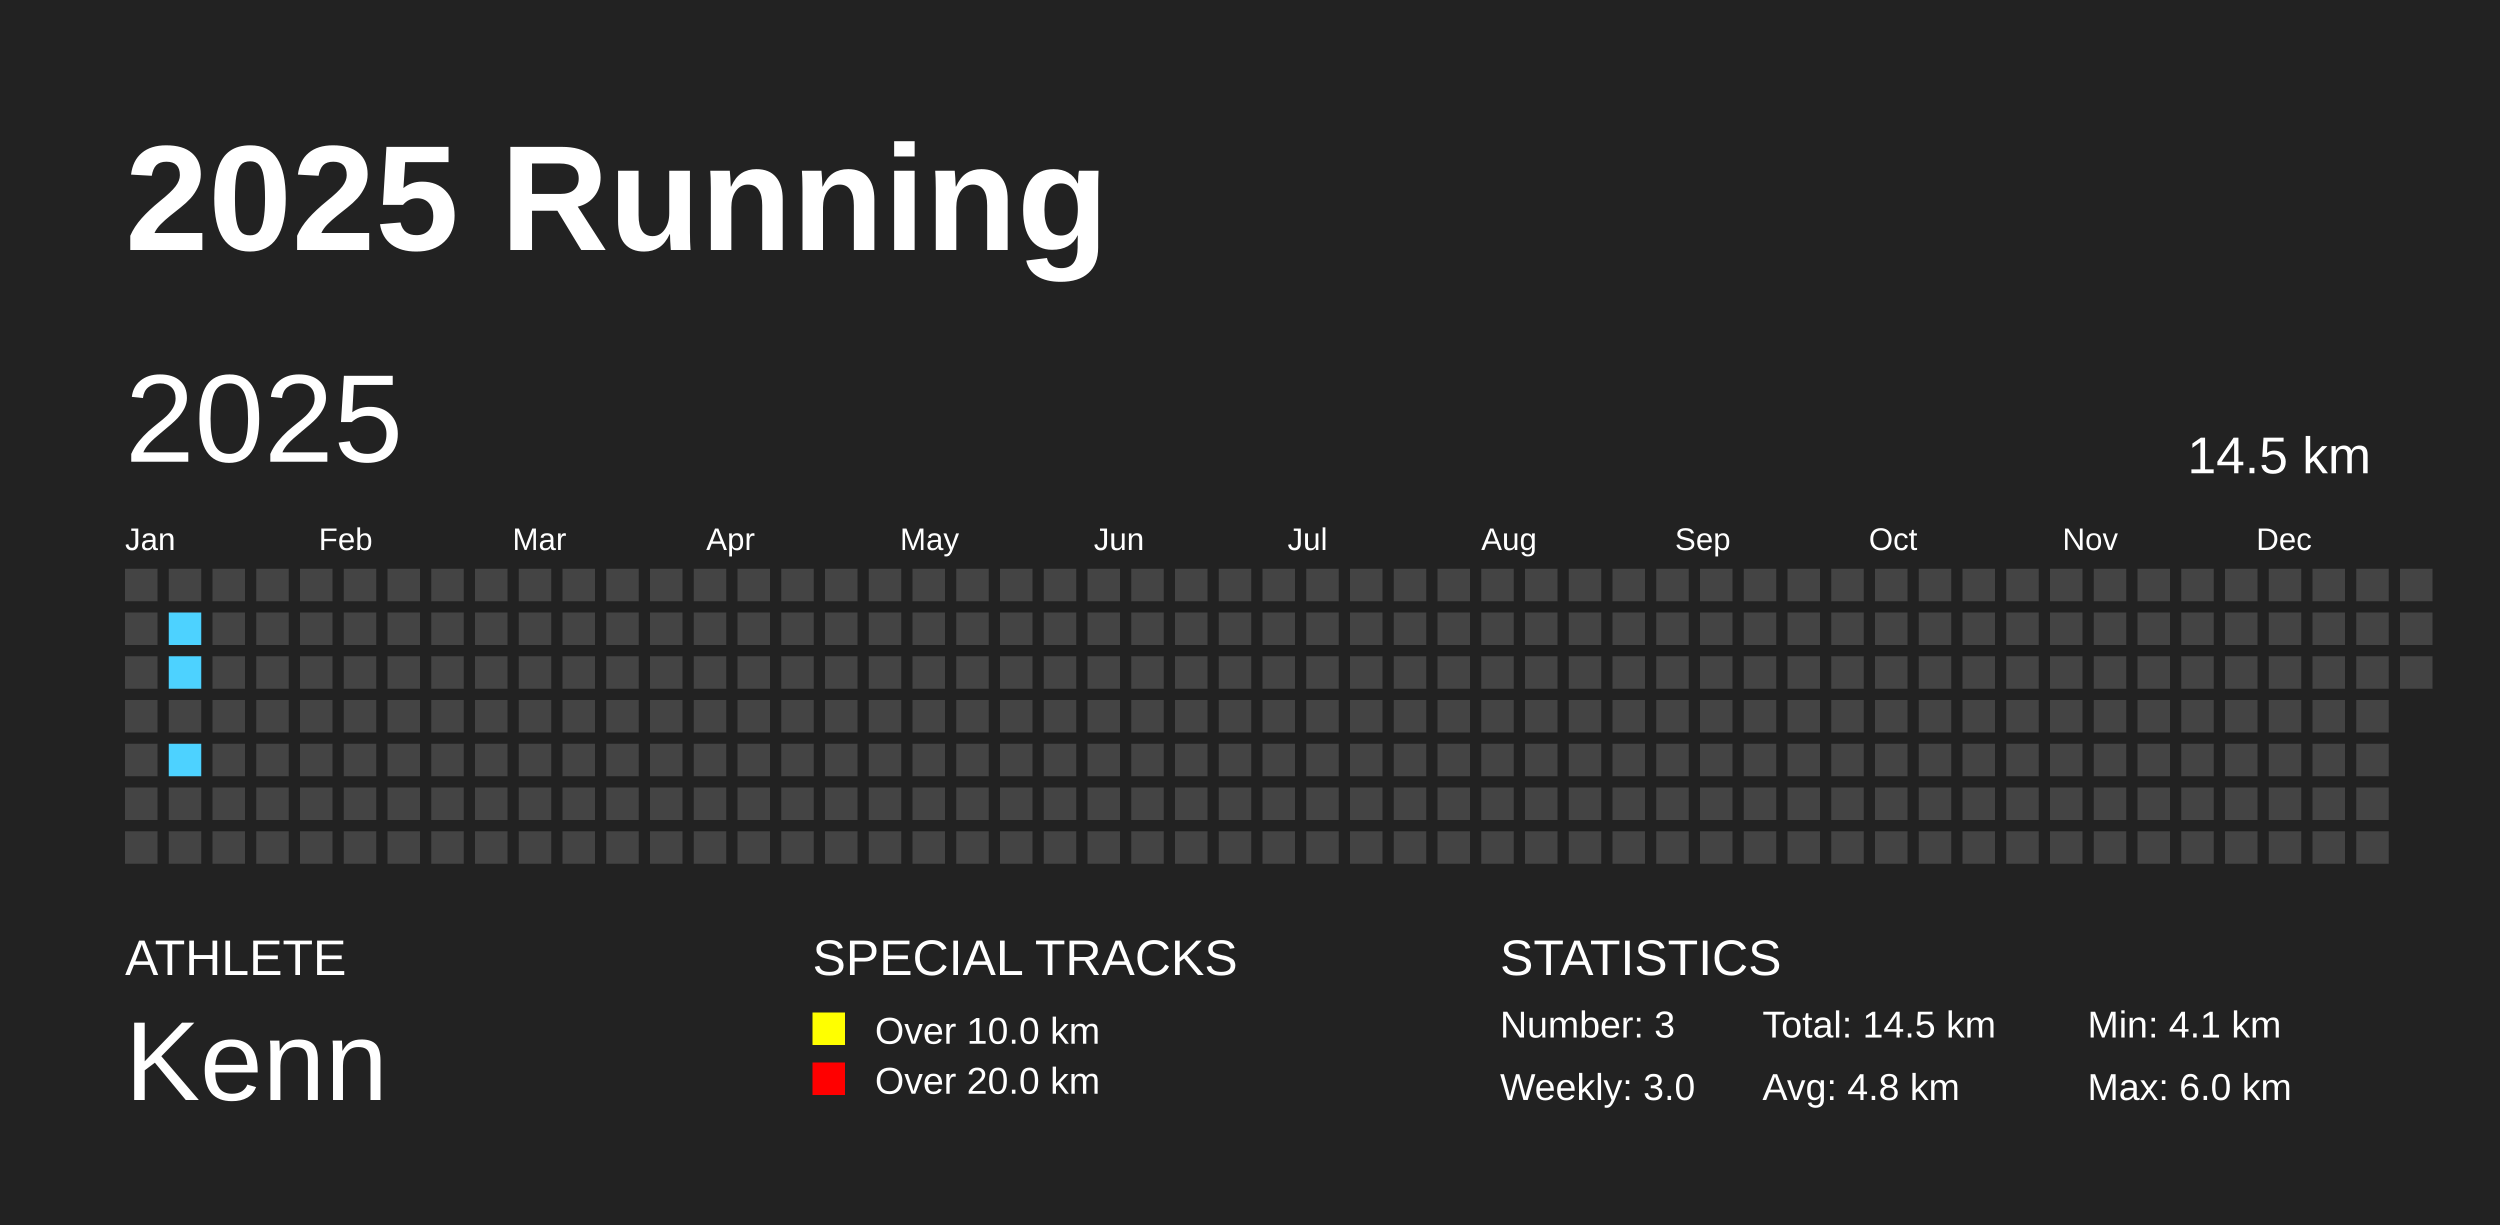
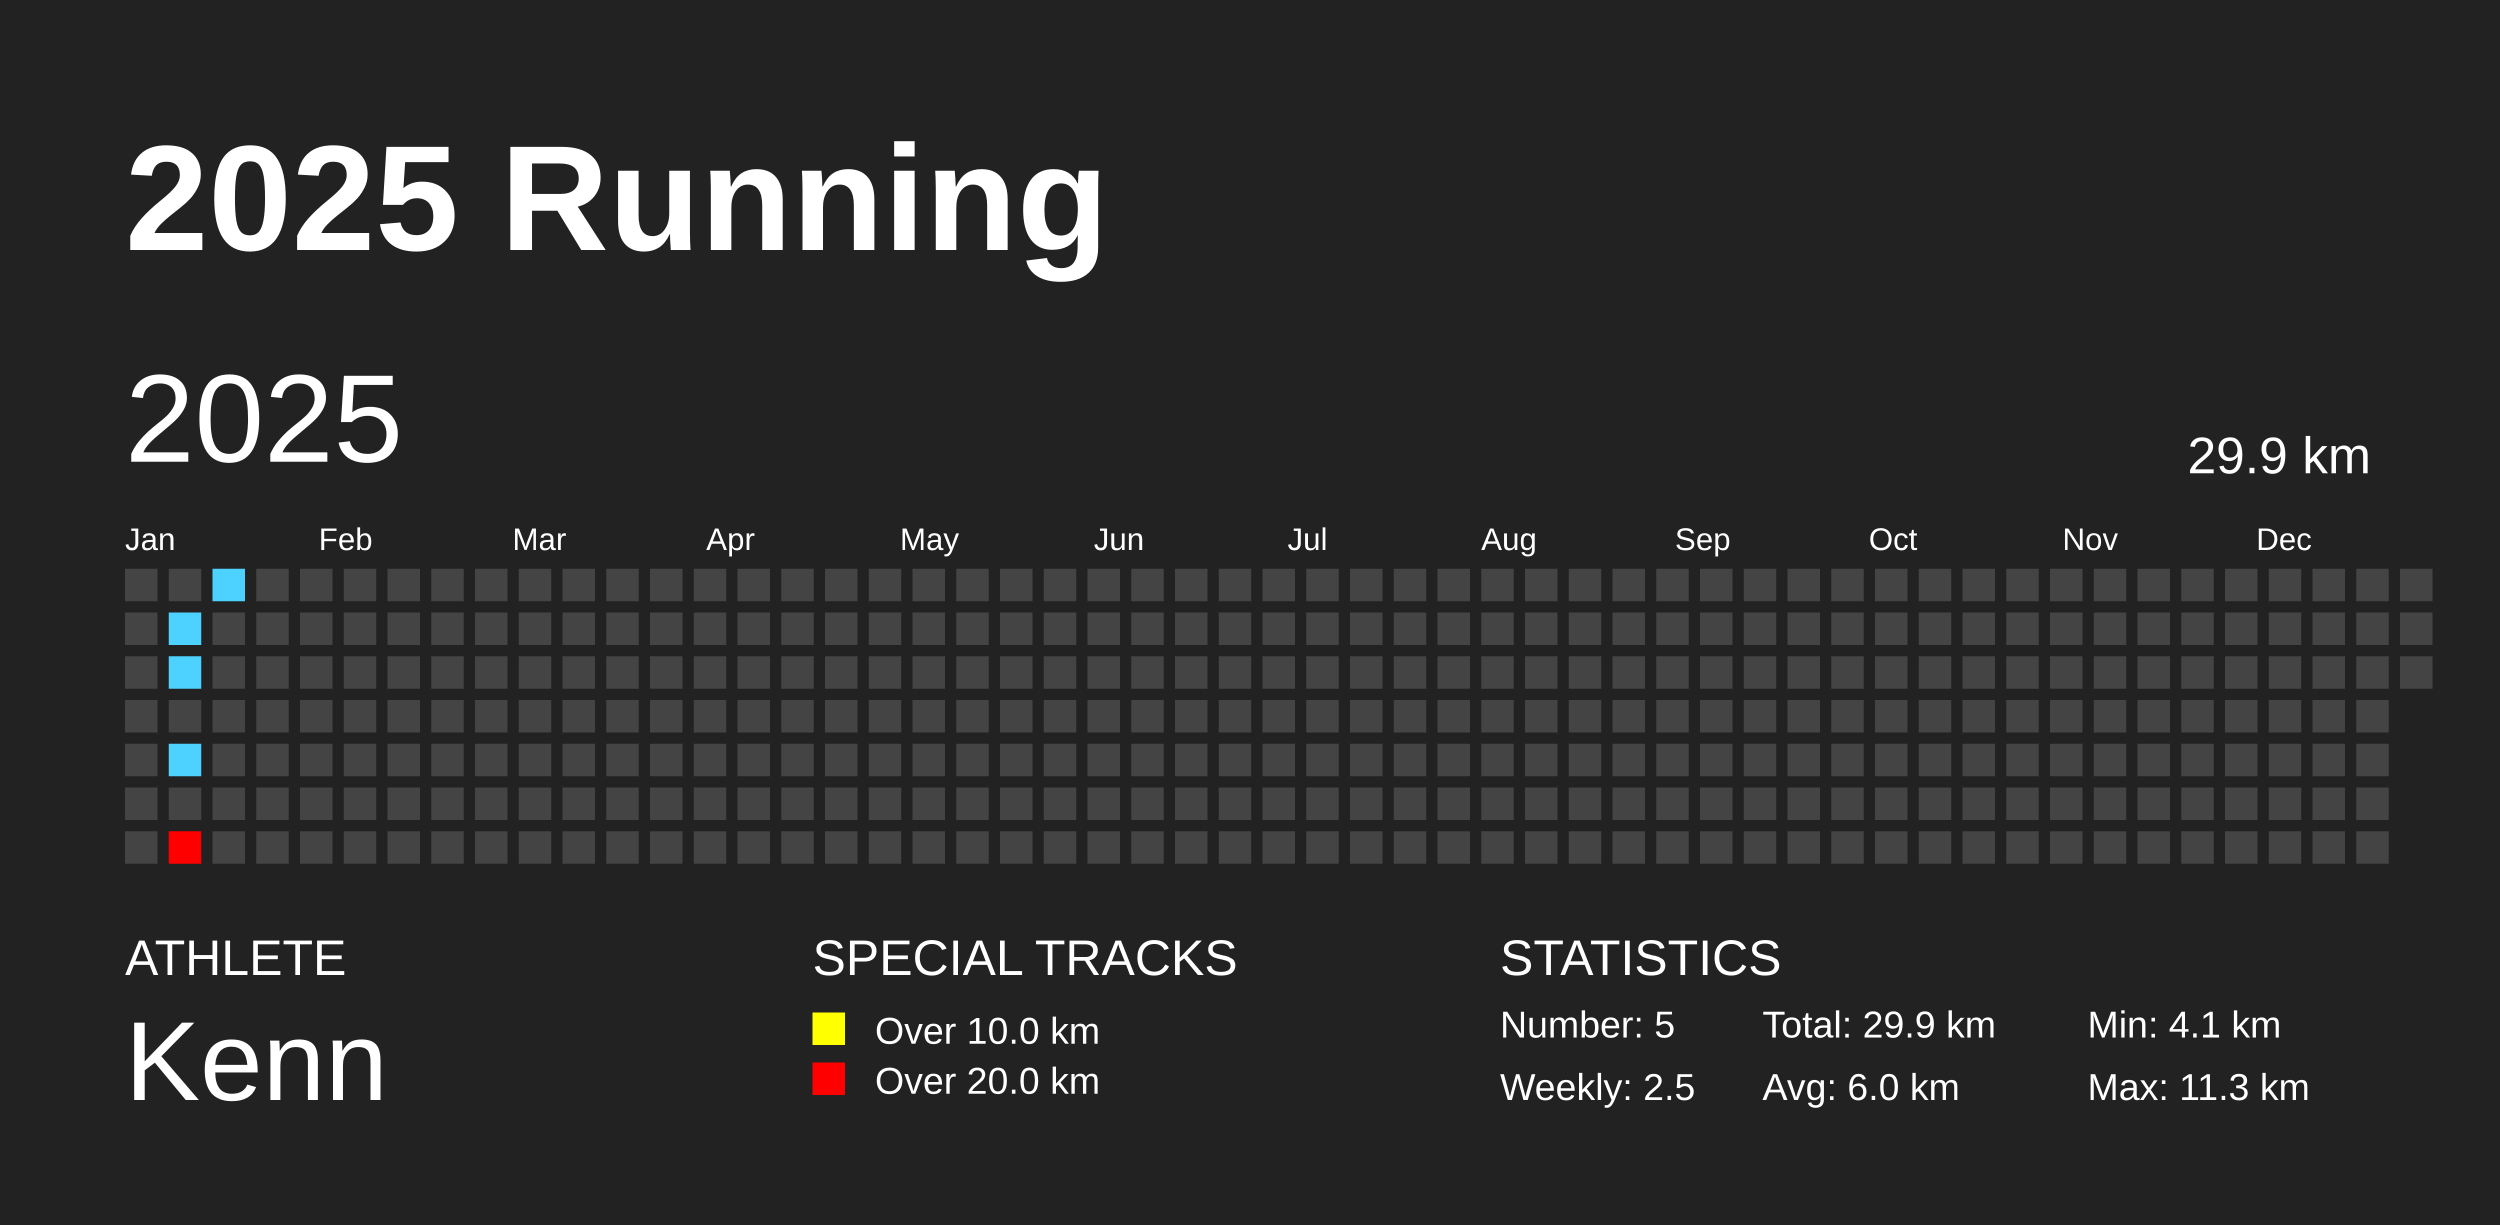
<svg xmlns="http://www.w3.org/2000/svg" baseProfile="full" height="98mm" version="1.1" viewBox="0,0,200,98" width="200mm">
  <defs />
  <rect fill="#222222" height="98" width="200" x="0" y="0" />
  <text fill="#FFFFFF" style="font-size:12px; font-family:Arial; font-weight:bold;" x="10" y="20">2025 Running</text>
  <text fill="#FFFFFF" style="font-size:4px; font-family:Arial" x="10" y="78">ATHLETE</text>
  <text fill="#FFFFFF" style="font-size:9px; font-family:Arial" x="10" y="88">Kenn</text>
  <text fill="#FFFFFF" style="font-size:4px; font-family:Arial" x="65" y="78">SPECIAL TRACKS</text>
  <rect fill="yellow" height="2.6" width="2.6" x="65" y="81" />
  <text fill="#FFFFFF" style="font-size:3px; font-family:Arial" x="70" y="83.5">Over 10.0 km</text>
  <rect fill="red" height="2.6" width="2.6" x="65" y="85" />
  <text fill="#FFFFFF" style="font-size:3px; font-family:Arial" x="70" y="87.5">Over 20.0 km</text>
  <text fill="#FFFFFF" style="font-size:4px; font-family:Arial" x="120" y="78">STATISTICS</text>
-   <text fill="#FFFFFF" style="font-size:3px; font-family:Arial" x="120" y="83">Number: 3</text>
-   <text fill="#FFFFFF" style="font-size:3px; font-family:Arial" x="120" y="88">Weekly: 3.0</text>
-   <text fill="#FFFFFF" style="font-size:3px; font-family:Arial" x="141" y="83">Total: 14.5 km</text>
-   <text fill="#FFFFFF" style="font-size:3px; font-family:Arial" x="141" y="88">Avg: 4.8 km</text>
+   <text fill="#FFFFFF" style="font-size:3px; font-family:Arial" x="120" y="83">Number: 5</text>
+   <text fill="#FFFFFF" style="font-size:3px; font-family:Arial" x="120" y="88">Weekly: 2.5</text>
+   <text fill="#FFFFFF" style="font-size:3px; font-family:Arial" x="141" y="83">Total: 29.9 km</text>
+   <text fill="#FFFFFF" style="font-size:3px; font-family:Arial" x="141" y="88">Avg: 6.0 km</text>
  <text fill="#FFFFFF" style="font-size:3px; font-family:Arial" x="167" y="83">Min: 4.1 km</text>
-   <text fill="#FFFFFF" style="font-size:3px; font-family:Arial" x="167" y="88">Max: 6.0 km</text>
+   <text fill="#FFFFFF" style="font-size:3px; font-family:Arial" x="167" y="88">Max: 11.3 km</text>
  <text dominant-baseline="hanging" fill="#FFFFFF" style="font-size:10.0px; font-family:Arial;" x="10" y="30">2025</text>
-   <text dominant-baseline="hanging" fill="#FFFFFF" style="font-size:4.125px; font-family:Arial;" x="175" y="35">14.5 km</text>
+   <text dominant-baseline="hanging" fill="#FFFFFF" style="font-size:4.125px; font-family:Arial;" x="175" y="35">29.9 km</text>
  <text fill="#FFFFFF" style="font-size:2.5px; font-family:Arial" x="10.0" y="44">Jan</text>
  <text fill="#FFFFFF" style="font-size:2.5px; font-family:Arial" x="25.5" y="44">Feb</text>
  <text fill="#FFFFFF" style="font-size:2.5px; font-family:Arial" x="41.0" y="44">Mar</text>
  <text fill="#FFFFFF" style="font-size:2.5px; font-family:Arial" x="56.5" y="44">Apr</text>
  <text fill="#FFFFFF" style="font-size:2.5px; font-family:Arial" x="72.0" y="44">May</text>
  <text fill="#FFFFFF" style="font-size:2.5px; font-family:Arial" x="87.5" y="44">Jun</text>
  <text fill="#FFFFFF" style="font-size:2.5px; font-family:Arial" x="103.0" y="44">Jul</text>
  <text fill="#FFFFFF" style="font-size:2.5px; font-family:Arial" x="118.5" y="44">Aug</text>
  <text fill="#FFFFFF" style="font-size:2.5px; font-family:Arial" x="134.0" y="44">Sep</text>
  <text fill="#FFFFFF" style="font-size:2.5px; font-family:Arial" x="149.5" y="44">Oct</text>
  <text fill="#FFFFFF" style="font-size:2.5px; font-family:Arial" x="165.0" y="44">Nov</text>
  <text fill="#FFFFFF" style="font-size:2.5px; font-family:Arial" x="180.5" y="44">Dec</text>
  <rect fill="#444444" height="2.6" width="2.6" x="10.0" y="45.5" />
  <rect fill="#444444" height="2.6" width="2.6" x="10.0" y="49.0" />
  <rect fill="#444444" height="2.6" width="2.6" x="10.0" y="52.5" />
  <rect fill="#444444" height="2.6" width="2.6" x="10.0" y="56.0" />
  <rect fill="#444444" height="2.6" width="2.6" x="10.0" y="59.5" />
  <rect fill="#444444" height="2.6" width="2.6" x="10.0" y="63.0" />
  <rect fill="#444444" height="2.6" width="2.6" x="10.0" y="66.5" />
  <rect fill="#444444" height="2.6" width="2.6" x="13.5" y="45.5" />
  <rect fill="#4dd2ff" height="2.6" width="2.6" x="13.5" y="49.0" />
  <rect fill="#4dd2ff" height="2.6" width="2.6" x="13.5" y="52.5" />
  <rect fill="#444444" height="2.6" width="2.6" x="13.5" y="56.0" />
  <rect fill="#4dd2ff" height="2.6" width="2.6" x="13.5" y="59.5" />
  <rect fill="#444444" height="2.6" width="2.6" x="13.5" y="63.0" />
-   <rect fill="#444444" height="2.6" width="2.6" x="13.5" y="66.5" />
-   <rect fill="#444444" height="2.6" width="2.6" x="17.0" y="45.5" />
+   <rect fill="#ff0000" height="2.6" width="2.6" x="13.5" y="66.5" />
+   <rect fill="#4dd2ff" height="2.6" width="2.6" x="17.0" y="45.5" />
  <rect fill="#444444" height="2.6" width="2.6" x="17.0" y="49.0" />
  <rect fill="#444444" height="2.6" width="2.6" x="17.0" y="52.5" />
  <rect fill="#444444" height="2.6" width="2.6" x="17.0" y="56.0" />
  <rect fill="#444444" height="2.6" width="2.6" x="17.0" y="59.5" />
  <rect fill="#444444" height="2.6" width="2.6" x="17.0" y="63.0" />
  <rect fill="#444444" height="2.6" width="2.6" x="17.0" y="66.5" />
  <rect fill="#444444" height="2.6" width="2.6" x="20.5" y="45.5" />
  <rect fill="#444444" height="2.6" width="2.6" x="20.5" y="49.0" />
  <rect fill="#444444" height="2.6" width="2.6" x="20.5" y="52.5" />
  <rect fill="#444444" height="2.6" width="2.6" x="20.5" y="56.0" />
  <rect fill="#444444" height="2.6" width="2.6" x="20.5" y="59.5" />
  <rect fill="#444444" height="2.6" width="2.6" x="20.5" y="63.0" />
  <rect fill="#444444" height="2.6" width="2.6" x="20.5" y="66.5" />
  <rect fill="#444444" height="2.6" width="2.6" x="24.0" y="45.5" />
  <rect fill="#444444" height="2.6" width="2.6" x="24.0" y="49.0" />
  <rect fill="#444444" height="2.6" width="2.6" x="24.0" y="52.5" />
  <rect fill="#444444" height="2.6" width="2.6" x="24.0" y="56.0" />
  <rect fill="#444444" height="2.6" width="2.6" x="24.0" y="59.5" />
  <rect fill="#444444" height="2.6" width="2.6" x="24.0" y="63.0" />
  <rect fill="#444444" height="2.6" width="2.6" x="24.0" y="66.5" />
  <rect fill="#444444" height="2.6" width="2.6" x="27.5" y="45.5" />
  <rect fill="#444444" height="2.6" width="2.6" x="27.5" y="49.0" />
  <rect fill="#444444" height="2.6" width="2.6" x="27.5" y="52.5" />
  <rect fill="#444444" height="2.6" width="2.6" x="27.5" y="56.0" />
  <rect fill="#444444" height="2.6" width="2.6" x="27.5" y="59.5" />
  <rect fill="#444444" height="2.6" width="2.6" x="27.5" y="63.0" />
  <rect fill="#444444" height="2.6" width="2.6" x="27.5" y="66.5" />
  <rect fill="#444444" height="2.6" width="2.6" x="31.0" y="45.5" />
  <rect fill="#444444" height="2.6" width="2.6" x="31.0" y="49.0" />
  <rect fill="#444444" height="2.6" width="2.6" x="31.0" y="52.5" />
  <rect fill="#444444" height="2.6" width="2.6" x="31.0" y="56.0" />
  <rect fill="#444444" height="2.6" width="2.6" x="31.0" y="59.5" />
  <rect fill="#444444" height="2.6" width="2.6" x="31.0" y="63.0" />
  <rect fill="#444444" height="2.6" width="2.6" x="31.0" y="66.5" />
  <rect fill="#444444" height="2.6" width="2.6" x="34.5" y="45.5" />
  <rect fill="#444444" height="2.6" width="2.6" x="34.5" y="49.0" />
  <rect fill="#444444" height="2.6" width="2.6" x="34.5" y="52.5" />
  <rect fill="#444444" height="2.6" width="2.6" x="34.5" y="56.0" />
  <rect fill="#444444" height="2.6" width="2.6" x="34.5" y="59.5" />
  <rect fill="#444444" height="2.6" width="2.6" x="34.5" y="63.0" />
  <rect fill="#444444" height="2.6" width="2.6" x="34.5" y="66.5" />
  <rect fill="#444444" height="2.6" width="2.6" x="38.0" y="45.5" />
  <rect fill="#444444" height="2.6" width="2.6" x="38.0" y="49.0" />
  <rect fill="#444444" height="2.6" width="2.6" x="38.0" y="52.5" />
  <rect fill="#444444" height="2.6" width="2.6" x="38.0" y="56.0" />
  <rect fill="#444444" height="2.6" width="2.6" x="38.0" y="59.5" />
  <rect fill="#444444" height="2.6" width="2.6" x="38.0" y="63.0" />
  <rect fill="#444444" height="2.6" width="2.6" x="38.0" y="66.5" />
  <rect fill="#444444" height="2.6" width="2.6" x="41.5" y="45.5" />
  <rect fill="#444444" height="2.6" width="2.6" x="41.5" y="49.0" />
  <rect fill="#444444" height="2.6" width="2.6" x="41.5" y="52.5" />
  <rect fill="#444444" height="2.6" width="2.6" x="41.5" y="56.0" />
  <rect fill="#444444" height="2.6" width="2.6" x="41.5" y="59.5" />
  <rect fill="#444444" height="2.6" width="2.6" x="41.5" y="63.0" />
  <rect fill="#444444" height="2.6" width="2.6" x="41.5" y="66.5" />
  <rect fill="#444444" height="2.6" width="2.6" x="45.0" y="45.5" />
  <rect fill="#444444" height="2.6" width="2.6" x="45.0" y="49.0" />
  <rect fill="#444444" height="2.6" width="2.6" x="45.0" y="52.5" />
  <rect fill="#444444" height="2.6" width="2.6" x="45.0" y="56.0" />
  <rect fill="#444444" height="2.6" width="2.6" x="45.0" y="59.5" />
  <rect fill="#444444" height="2.6" width="2.6" x="45.0" y="63.0" />
  <rect fill="#444444" height="2.6" width="2.6" x="45.0" y="66.5" />
  <rect fill="#444444" height="2.6" width="2.6" x="48.5" y="45.5" />
  <rect fill="#444444" height="2.6" width="2.6" x="48.5" y="49.0" />
  <rect fill="#444444" height="2.6" width="2.6" x="48.5" y="52.5" />
  <rect fill="#444444" height="2.6" width="2.6" x="48.5" y="56.0" />
  <rect fill="#444444" height="2.6" width="2.6" x="48.5" y="59.5" />
  <rect fill="#444444" height="2.6" width="2.6" x="48.5" y="63.0" />
  <rect fill="#444444" height="2.6" width="2.6" x="48.5" y="66.5" />
  <rect fill="#444444" height="2.6" width="2.6" x="52.0" y="45.5" />
  <rect fill="#444444" height="2.6" width="2.6" x="52.0" y="49.0" />
  <rect fill="#444444" height="2.6" width="2.6" x="52.0" y="52.5" />
  <rect fill="#444444" height="2.6" width="2.6" x="52.0" y="56.0" />
  <rect fill="#444444" height="2.6" width="2.6" x="52.0" y="59.5" />
  <rect fill="#444444" height="2.6" width="2.6" x="52.0" y="63.0" />
  <rect fill="#444444" height="2.6" width="2.6" x="52.0" y="66.5" />
  <rect fill="#444444" height="2.6" width="2.6" x="55.5" y="45.5" />
  <rect fill="#444444" height="2.6" width="2.6" x="55.5" y="49.0" />
  <rect fill="#444444" height="2.6" width="2.6" x="55.5" y="52.5" />
  <rect fill="#444444" height="2.6" width="2.6" x="55.5" y="56.0" />
  <rect fill="#444444" height="2.6" width="2.6" x="55.5" y="59.5" />
  <rect fill="#444444" height="2.6" width="2.6" x="55.5" y="63.0" />
  <rect fill="#444444" height="2.6" width="2.6" x="55.5" y="66.5" />
  <rect fill="#444444" height="2.6" width="2.6" x="59.0" y="45.5" />
  <rect fill="#444444" height="2.6" width="2.6" x="59.0" y="49.0" />
  <rect fill="#444444" height="2.6" width="2.6" x="59.0" y="52.5" />
  <rect fill="#444444" height="2.6" width="2.6" x="59.0" y="56.0" />
  <rect fill="#444444" height="2.6" width="2.6" x="59.0" y="59.5" />
  <rect fill="#444444" height="2.6" width="2.6" x="59.0" y="63.0" />
  <rect fill="#444444" height="2.6" width="2.6" x="59.0" y="66.5" />
  <rect fill="#444444" height="2.6" width="2.6" x="62.5" y="45.5" />
  <rect fill="#444444" height="2.6" width="2.6" x="62.5" y="49.0" />
  <rect fill="#444444" height="2.6" width="2.6" x="62.5" y="52.5" />
  <rect fill="#444444" height="2.6" width="2.6" x="62.5" y="56.0" />
  <rect fill="#444444" height="2.6" width="2.6" x="62.5" y="59.5" />
  <rect fill="#444444" height="2.6" width="2.6" x="62.5" y="63.0" />
  <rect fill="#444444" height="2.6" width="2.6" x="62.5" y="66.5" />
  <rect fill="#444444" height="2.6" width="2.6" x="66.0" y="45.5" />
  <rect fill="#444444" height="2.6" width="2.6" x="66.0" y="49.0" />
  <rect fill="#444444" height="2.6" width="2.6" x="66.0" y="52.5" />
  <rect fill="#444444" height="2.6" width="2.6" x="66.0" y="56.0" />
  <rect fill="#444444" height="2.6" width="2.6" x="66.0" y="59.5" />
  <rect fill="#444444" height="2.6" width="2.6" x="66.0" y="63.0" />
  <rect fill="#444444" height="2.6" width="2.6" x="66.0" y="66.5" />
  <rect fill="#444444" height="2.6" width="2.6" x="69.5" y="45.5" />
  <rect fill="#444444" height="2.6" width="2.6" x="69.5" y="49.0" />
  <rect fill="#444444" height="2.6" width="2.6" x="69.5" y="52.5" />
  <rect fill="#444444" height="2.6" width="2.6" x="69.5" y="56.0" />
  <rect fill="#444444" height="2.6" width="2.6" x="69.5" y="59.5" />
  <rect fill="#444444" height="2.6" width="2.6" x="69.5" y="63.0" />
  <rect fill="#444444" height="2.6" width="2.6" x="69.5" y="66.5" />
  <rect fill="#444444" height="2.6" width="2.6" x="73.0" y="45.5" />
  <rect fill="#444444" height="2.6" width="2.6" x="73.0" y="49.0" />
  <rect fill="#444444" height="2.6" width="2.6" x="73.0" y="52.5" />
  <rect fill="#444444" height="2.6" width="2.6" x="73.0" y="56.0" />
  <rect fill="#444444" height="2.6" width="2.6" x="73.0" y="59.5" />
  <rect fill="#444444" height="2.6" width="2.6" x="73.0" y="63.0" />
  <rect fill="#444444" height="2.6" width="2.6" x="73.0" y="66.5" />
  <rect fill="#444444" height="2.6" width="2.6" x="76.5" y="45.5" />
  <rect fill="#444444" height="2.6" width="2.6" x="76.5" y="49.0" />
  <rect fill="#444444" height="2.6" width="2.6" x="76.5" y="52.5" />
  <rect fill="#444444" height="2.6" width="2.6" x="76.5" y="56.0" />
  <rect fill="#444444" height="2.6" width="2.6" x="76.5" y="59.5" />
  <rect fill="#444444" height="2.6" width="2.6" x="76.5" y="63.0" />
  <rect fill="#444444" height="2.6" width="2.6" x="76.5" y="66.5" />
  <rect fill="#444444" height="2.6" width="2.6" x="80.0" y="45.5" />
  <rect fill="#444444" height="2.6" width="2.6" x="80.0" y="49.0" />
  <rect fill="#444444" height="2.6" width="2.6" x="80.0" y="52.5" />
  <rect fill="#444444" height="2.6" width="2.6" x="80.0" y="56.0" />
  <rect fill="#444444" height="2.6" width="2.6" x="80.0" y="59.5" />
  <rect fill="#444444" height="2.6" width="2.6" x="80.0" y="63.0" />
  <rect fill="#444444" height="2.6" width="2.6" x="80.0" y="66.5" />
  <rect fill="#444444" height="2.6" width="2.6" x="83.5" y="45.5" />
  <rect fill="#444444" height="2.6" width="2.6" x="83.5" y="49.0" />
  <rect fill="#444444" height="2.6" width="2.6" x="83.5" y="52.5" />
  <rect fill="#444444" height="2.6" width="2.6" x="83.5" y="56.0" />
  <rect fill="#444444" height="2.6" width="2.6" x="83.5" y="59.5" />
  <rect fill="#444444" height="2.6" width="2.6" x="83.5" y="63.0" />
  <rect fill="#444444" height="2.6" width="2.6" x="83.5" y="66.5" />
  <rect fill="#444444" height="2.6" width="2.6" x="87.0" y="45.5" />
  <rect fill="#444444" height="2.6" width="2.6" x="87.0" y="49.0" />
  <rect fill="#444444" height="2.6" width="2.6" x="87.0" y="52.5" />
  <rect fill="#444444" height="2.6" width="2.6" x="87.0" y="56.0" />
  <rect fill="#444444" height="2.6" width="2.6" x="87.0" y="59.5" />
  <rect fill="#444444" height="2.6" width="2.6" x="87.0" y="63.0" />
  <rect fill="#444444" height="2.6" width="2.6" x="87.0" y="66.5" />
  <rect fill="#444444" height="2.6" width="2.6" x="90.5" y="45.5" />
  <rect fill="#444444" height="2.6" width="2.6" x="90.5" y="49.0" />
  <rect fill="#444444" height="2.6" width="2.6" x="90.5" y="52.5" />
  <rect fill="#444444" height="2.6" width="2.6" x="90.5" y="56.0" />
  <rect fill="#444444" height="2.6" width="2.6" x="90.5" y="59.5" />
  <rect fill="#444444" height="2.6" width="2.6" x="90.5" y="63.0" />
  <rect fill="#444444" height="2.6" width="2.6" x="90.5" y="66.5" />
  <rect fill="#444444" height="2.6" width="2.6" x="94.0" y="45.5" />
  <rect fill="#444444" height="2.6" width="2.6" x="94.0" y="49.0" />
  <rect fill="#444444" height="2.6" width="2.6" x="94.0" y="52.5" />
  <rect fill="#444444" height="2.6" width="2.6" x="94.0" y="56.0" />
  <rect fill="#444444" height="2.6" width="2.6" x="94.0" y="59.5" />
  <rect fill="#444444" height="2.6" width="2.6" x="94.0" y="63.0" />
  <rect fill="#444444" height="2.6" width="2.6" x="94.0" y="66.5" />
  <rect fill="#444444" height="2.6" width="2.6" x="97.5" y="45.5" />
  <rect fill="#444444" height="2.6" width="2.6" x="97.5" y="49.0" />
  <rect fill="#444444" height="2.6" width="2.6" x="97.5" y="52.5" />
  <rect fill="#444444" height="2.6" width="2.6" x="97.5" y="56.0" />
  <rect fill="#444444" height="2.6" width="2.6" x="97.5" y="59.5" />
  <rect fill="#444444" height="2.6" width="2.6" x="97.5" y="63.0" />
  <rect fill="#444444" height="2.6" width="2.6" x="97.5" y="66.5" />
  <rect fill="#444444" height="2.6" width="2.6" x="101.0" y="45.5" />
  <rect fill="#444444" height="2.6" width="2.6" x="101.0" y="49.0" />
  <rect fill="#444444" height="2.6" width="2.6" x="101.0" y="52.5" />
  <rect fill="#444444" height="2.6" width="2.6" x="101.0" y="56.0" />
  <rect fill="#444444" height="2.6" width="2.6" x="101.0" y="59.5" />
  <rect fill="#444444" height="2.6" width="2.6" x="101.0" y="63.0" />
  <rect fill="#444444" height="2.6" width="2.6" x="101.0" y="66.5" />
  <rect fill="#444444" height="2.6" width="2.6" x="104.5" y="45.5" />
  <rect fill="#444444" height="2.6" width="2.6" x="104.5" y="49.0" />
  <rect fill="#444444" height="2.6" width="2.6" x="104.5" y="52.5" />
  <rect fill="#444444" height="2.6" width="2.6" x="104.5" y="56.0" />
  <rect fill="#444444" height="2.6" width="2.6" x="104.5" y="59.5" />
  <rect fill="#444444" height="2.6" width="2.6" x="104.5" y="63.0" />
  <rect fill="#444444" height="2.6" width="2.6" x="104.5" y="66.5" />
  <rect fill="#444444" height="2.6" width="2.6" x="108.0" y="45.5" />
  <rect fill="#444444" height="2.6" width="2.6" x="108.0" y="49.0" />
  <rect fill="#444444" height="2.6" width="2.6" x="108.0" y="52.5" />
  <rect fill="#444444" height="2.6" width="2.6" x="108.0" y="56.0" />
  <rect fill="#444444" height="2.6" width="2.6" x="108.0" y="59.5" />
  <rect fill="#444444" height="2.6" width="2.6" x="108.0" y="63.0" />
  <rect fill="#444444" height="2.6" width="2.6" x="108.0" y="66.5" />
  <rect fill="#444444" height="2.6" width="2.6" x="111.5" y="45.5" />
  <rect fill="#444444" height="2.6" width="2.6" x="111.5" y="49.0" />
  <rect fill="#444444" height="2.6" width="2.6" x="111.5" y="52.5" />
  <rect fill="#444444" height="2.6" width="2.6" x="111.5" y="56.0" />
  <rect fill="#444444" height="2.6" width="2.6" x="111.5" y="59.5" />
  <rect fill="#444444" height="2.6" width="2.6" x="111.5" y="63.0" />
  <rect fill="#444444" height="2.6" width="2.6" x="111.5" y="66.5" />
  <rect fill="#444444" height="2.6" width="2.6" x="115.0" y="45.5" />
  <rect fill="#444444" height="2.6" width="2.6" x="115.0" y="49.0" />
  <rect fill="#444444" height="2.6" width="2.6" x="115.0" y="52.5" />
  <rect fill="#444444" height="2.6" width="2.6" x="115.0" y="56.0" />
  <rect fill="#444444" height="2.6" width="2.6" x="115.0" y="59.5" />
  <rect fill="#444444" height="2.6" width="2.6" x="115.0" y="63.0" />
  <rect fill="#444444" height="2.6" width="2.6" x="115.0" y="66.5" />
  <rect fill="#444444" height="2.6" width="2.6" x="118.5" y="45.5" />
  <rect fill="#444444" height="2.6" width="2.6" x="118.5" y="49.0" />
  <rect fill="#444444" height="2.6" width="2.6" x="118.5" y="52.5" />
  <rect fill="#444444" height="2.6" width="2.6" x="118.5" y="56.0" />
  <rect fill="#444444" height="2.6" width="2.6" x="118.5" y="59.5" />
  <rect fill="#444444" height="2.6" width="2.6" x="118.5" y="63.0" />
  <rect fill="#444444" height="2.6" width="2.6" x="118.5" y="66.5" />
  <rect fill="#444444" height="2.6" width="2.6" x="122.0" y="45.5" />
  <rect fill="#444444" height="2.6" width="2.6" x="122.0" y="49.0" />
  <rect fill="#444444" height="2.6" width="2.6" x="122.0" y="52.5" />
  <rect fill="#444444" height="2.6" width="2.6" x="122.0" y="56.0" />
  <rect fill="#444444" height="2.6" width="2.6" x="122.0" y="59.5" />
  <rect fill="#444444" height="2.6" width="2.6" x="122.0" y="63.0" />
  <rect fill="#444444" height="2.6" width="2.6" x="122.0" y="66.5" />
  <rect fill="#444444" height="2.6" width="2.6" x="125.5" y="45.5" />
  <rect fill="#444444" height="2.6" width="2.6" x="125.5" y="49.0" />
  <rect fill="#444444" height="2.6" width="2.6" x="125.5" y="52.5" />
  <rect fill="#444444" height="2.6" width="2.6" x="125.5" y="56.0" />
  <rect fill="#444444" height="2.6" width="2.6" x="125.5" y="59.5" />
  <rect fill="#444444" height="2.6" width="2.6" x="125.5" y="63.0" />
  <rect fill="#444444" height="2.6" width="2.6" x="125.5" y="66.5" />
  <rect fill="#444444" height="2.6" width="2.6" x="129.0" y="45.5" />
  <rect fill="#444444" height="2.6" width="2.6" x="129.0" y="49.0" />
  <rect fill="#444444" height="2.6" width="2.6" x="129.0" y="52.5" />
  <rect fill="#444444" height="2.6" width="2.6" x="129.0" y="56.0" />
  <rect fill="#444444" height="2.6" width="2.6" x="129.0" y="59.5" />
  <rect fill="#444444" height="2.6" width="2.6" x="129.0" y="63.0" />
  <rect fill="#444444" height="2.6" width="2.6" x="129.0" y="66.5" />
  <rect fill="#444444" height="2.6" width="2.6" x="132.5" y="45.5" />
  <rect fill="#444444" height="2.6" width="2.6" x="132.5" y="49.0" />
  <rect fill="#444444" height="2.6" width="2.6" x="132.5" y="52.5" />
  <rect fill="#444444" height="2.6" width="2.6" x="132.5" y="56.0" />
  <rect fill="#444444" height="2.6" width="2.6" x="132.5" y="59.5" />
  <rect fill="#444444" height="2.6" width="2.6" x="132.5" y="63.0" />
  <rect fill="#444444" height="2.6" width="2.6" x="132.5" y="66.5" />
  <rect fill="#444444" height="2.6" width="2.6" x="136.0" y="45.5" />
  <rect fill="#444444" height="2.6" width="2.6" x="136.0" y="49.0" />
  <rect fill="#444444" height="2.6" width="2.6" x="136.0" y="52.5" />
  <rect fill="#444444" height="2.6" width="2.6" x="136.0" y="56.0" />
  <rect fill="#444444" height="2.6" width="2.6" x="136.0" y="59.5" />
  <rect fill="#444444" height="2.6" width="2.6" x="136.0" y="63.0" />
  <rect fill="#444444" height="2.6" width="2.6" x="136.0" y="66.5" />
  <rect fill="#444444" height="2.6" width="2.6" x="139.5" y="45.5" />
  <rect fill="#444444" height="2.6" width="2.6" x="139.5" y="49.0" />
  <rect fill="#444444" height="2.6" width="2.6" x="139.5" y="52.5" />
  <rect fill="#444444" height="2.6" width="2.6" x="139.5" y="56.0" />
  <rect fill="#444444" height="2.6" width="2.6" x="139.5" y="59.5" />
  <rect fill="#444444" height="2.6" width="2.6" x="139.5" y="63.0" />
  <rect fill="#444444" height="2.6" width="2.6" x="139.5" y="66.5" />
  <rect fill="#444444" height="2.6" width="2.6" x="143.0" y="45.5" />
  <rect fill="#444444" height="2.6" width="2.6" x="143.0" y="49.0" />
  <rect fill="#444444" height="2.6" width="2.6" x="143.0" y="52.5" />
  <rect fill="#444444" height="2.6" width="2.6" x="143.0" y="56.0" />
  <rect fill="#444444" height="2.6" width="2.6" x="143.0" y="59.5" />
  <rect fill="#444444" height="2.6" width="2.6" x="143.0" y="63.0" />
  <rect fill="#444444" height="2.6" width="2.6" x="143.0" y="66.5" />
  <rect fill="#444444" height="2.6" width="2.6" x="146.5" y="45.5" />
  <rect fill="#444444" height="2.6" width="2.6" x="146.5" y="49.0" />
  <rect fill="#444444" height="2.6" width="2.6" x="146.5" y="52.5" />
  <rect fill="#444444" height="2.6" width="2.6" x="146.5" y="56.0" />
  <rect fill="#444444" height="2.6" width="2.6" x="146.5" y="59.5" />
  <rect fill="#444444" height="2.6" width="2.6" x="146.5" y="63.0" />
  <rect fill="#444444" height="2.6" width="2.6" x="146.5" y="66.5" />
  <rect fill="#444444" height="2.6" width="2.6" x="150.0" y="45.5" />
  <rect fill="#444444" height="2.6" width="2.6" x="150.0" y="49.0" />
  <rect fill="#444444" height="2.6" width="2.6" x="150.0" y="52.5" />
  <rect fill="#444444" height="2.6" width="2.6" x="150.0" y="56.0" />
  <rect fill="#444444" height="2.6" width="2.6" x="150.0" y="59.5" />
  <rect fill="#444444" height="2.6" width="2.6" x="150.0" y="63.0" />
  <rect fill="#444444" height="2.6" width="2.6" x="150.0" y="66.5" />
  <rect fill="#444444" height="2.6" width="2.6" x="153.5" y="45.5" />
  <rect fill="#444444" height="2.6" width="2.6" x="153.5" y="49.0" />
  <rect fill="#444444" height="2.6" width="2.6" x="153.5" y="52.5" />
  <rect fill="#444444" height="2.6" width="2.6" x="153.5" y="56.0" />
  <rect fill="#444444" height="2.6" width="2.6" x="153.5" y="59.5" />
  <rect fill="#444444" height="2.6" width="2.6" x="153.5" y="63.0" />
  <rect fill="#444444" height="2.6" width="2.6" x="153.5" y="66.5" />
  <rect fill="#444444" height="2.6" width="2.6" x="157.0" y="45.5" />
  <rect fill="#444444" height="2.6" width="2.6" x="157.0" y="49.0" />
  <rect fill="#444444" height="2.6" width="2.6" x="157.0" y="52.5" />
  <rect fill="#444444" height="2.6" width="2.6" x="157.0" y="56.0" />
  <rect fill="#444444" height="2.6" width="2.6" x="157.0" y="59.5" />
  <rect fill="#444444" height="2.6" width="2.6" x="157.0" y="63.0" />
  <rect fill="#444444" height="2.6" width="2.6" x="157.0" y="66.5" />
  <rect fill="#444444" height="2.6" width="2.6" x="160.5" y="45.5" />
  <rect fill="#444444" height="2.6" width="2.6" x="160.5" y="49.0" />
  <rect fill="#444444" height="2.6" width="2.6" x="160.5" y="52.5" />
  <rect fill="#444444" height="2.6" width="2.6" x="160.5" y="56.0" />
  <rect fill="#444444" height="2.6" width="2.6" x="160.5" y="59.5" />
  <rect fill="#444444" height="2.6" width="2.6" x="160.5" y="63.0" />
  <rect fill="#444444" height="2.6" width="2.6" x="160.5" y="66.5" />
  <rect fill="#444444" height="2.6" width="2.6" x="164.0" y="45.5" />
  <rect fill="#444444" height="2.6" width="2.6" x="164.0" y="49.0" />
  <rect fill="#444444" height="2.6" width="2.6" x="164.0" y="52.5" />
  <rect fill="#444444" height="2.6" width="2.6" x="164.0" y="56.0" />
  <rect fill="#444444" height="2.6" width="2.6" x="164.0" y="59.5" />
  <rect fill="#444444" height="2.6" width="2.6" x="164.0" y="63.0" />
  <rect fill="#444444" height="2.6" width="2.6" x="164.0" y="66.5" />
  <rect fill="#444444" height="2.6" width="2.6" x="167.5" y="45.5" />
  <rect fill="#444444" height="2.6" width="2.6" x="167.5" y="49.0" />
  <rect fill="#444444" height="2.6" width="2.6" x="167.5" y="52.5" />
  <rect fill="#444444" height="2.6" width="2.6" x="167.5" y="56.0" />
  <rect fill="#444444" height="2.6" width="2.6" x="167.5" y="59.5" />
  <rect fill="#444444" height="2.6" width="2.6" x="167.5" y="63.0" />
  <rect fill="#444444" height="2.6" width="2.6" x="167.5" y="66.5" />
  <rect fill="#444444" height="2.6" width="2.6" x="171.0" y="45.5" />
  <rect fill="#444444" height="2.6" width="2.6" x="171.0" y="49.0" />
  <rect fill="#444444" height="2.6" width="2.6" x="171.0" y="52.5" />
  <rect fill="#444444" height="2.6" width="2.6" x="171.0" y="56.0" />
  <rect fill="#444444" height="2.6" width="2.6" x="171.0" y="59.5" />
  <rect fill="#444444" height="2.6" width="2.6" x="171.0" y="63.0" />
  <rect fill="#444444" height="2.6" width="2.6" x="171.0" y="66.5" />
  <rect fill="#444444" height="2.6" width="2.6" x="174.5" y="45.5" />
  <rect fill="#444444" height="2.6" width="2.6" x="174.5" y="49.0" />
  <rect fill="#444444" height="2.6" width="2.6" x="174.5" y="52.5" />
  <rect fill="#444444" height="2.6" width="2.6" x="174.5" y="56.0" />
  <rect fill="#444444" height="2.6" width="2.6" x="174.5" y="59.5" />
  <rect fill="#444444" height="2.6" width="2.6" x="174.5" y="63.0" />
  <rect fill="#444444" height="2.6" width="2.6" x="174.5" y="66.5" />
  <rect fill="#444444" height="2.6" width="2.6" x="178.0" y="45.5" />
  <rect fill="#444444" height="2.6" width="2.6" x="178.0" y="49.0" />
  <rect fill="#444444" height="2.6" width="2.6" x="178.0" y="52.5" />
  <rect fill="#444444" height="2.6" width="2.6" x="178.0" y="56.0" />
  <rect fill="#444444" height="2.6" width="2.6" x="178.0" y="59.5" />
  <rect fill="#444444" height="2.6" width="2.6" x="178.0" y="63.0" />
  <rect fill="#444444" height="2.6" width="2.6" x="178.0" y="66.5" />
  <rect fill="#444444" height="2.6" width="2.6" x="181.5" y="45.5" />
  <rect fill="#444444" height="2.6" width="2.6" x="181.5" y="49.0" />
  <rect fill="#444444" height="2.6" width="2.6" x="181.5" y="52.5" />
  <rect fill="#444444" height="2.6" width="2.6" x="181.5" y="56.0" />
  <rect fill="#444444" height="2.6" width="2.6" x="181.5" y="59.5" />
  <rect fill="#444444" height="2.6" width="2.6" x="181.5" y="63.0" />
  <rect fill="#444444" height="2.6" width="2.6" x="181.5" y="66.5" />
  <rect fill="#444444" height="2.6" width="2.6" x="185.0" y="45.5" />
  <rect fill="#444444" height="2.6" width="2.6" x="185.0" y="49.0" />
  <rect fill="#444444" height="2.6" width="2.6" x="185.0" y="52.5" />
  <rect fill="#444444" height="2.6" width="2.6" x="185.0" y="56.0" />
  <rect fill="#444444" height="2.6" width="2.6" x="185.0" y="59.5" />
  <rect fill="#444444" height="2.6" width="2.6" x="185.0" y="63.0" />
  <rect fill="#444444" height="2.6" width="2.6" x="185.0" y="66.5" />
  <rect fill="#444444" height="2.6" width="2.6" x="188.5" y="45.5" />
  <rect fill="#444444" height="2.6" width="2.6" x="188.5" y="49.0" />
  <rect fill="#444444" height="2.6" width="2.6" x="188.5" y="52.5" />
  <rect fill="#444444" height="2.6" width="2.6" x="188.5" y="56.0" />
  <rect fill="#444444" height="2.6" width="2.6" x="188.5" y="59.5" />
  <rect fill="#444444" height="2.6" width="2.6" x="188.5" y="63.0" />
  <rect fill="#444444" height="2.6" width="2.6" x="188.5" y="66.5" />
  <rect fill="#444444" height="2.6" width="2.6" x="192.0" y="45.5" />
  <rect fill="#444444" height="2.6" width="2.6" x="192.0" y="49.0" />
  <rect fill="#444444" height="2.6" width="2.6" x="192.0" y="52.5" />
</svg>
